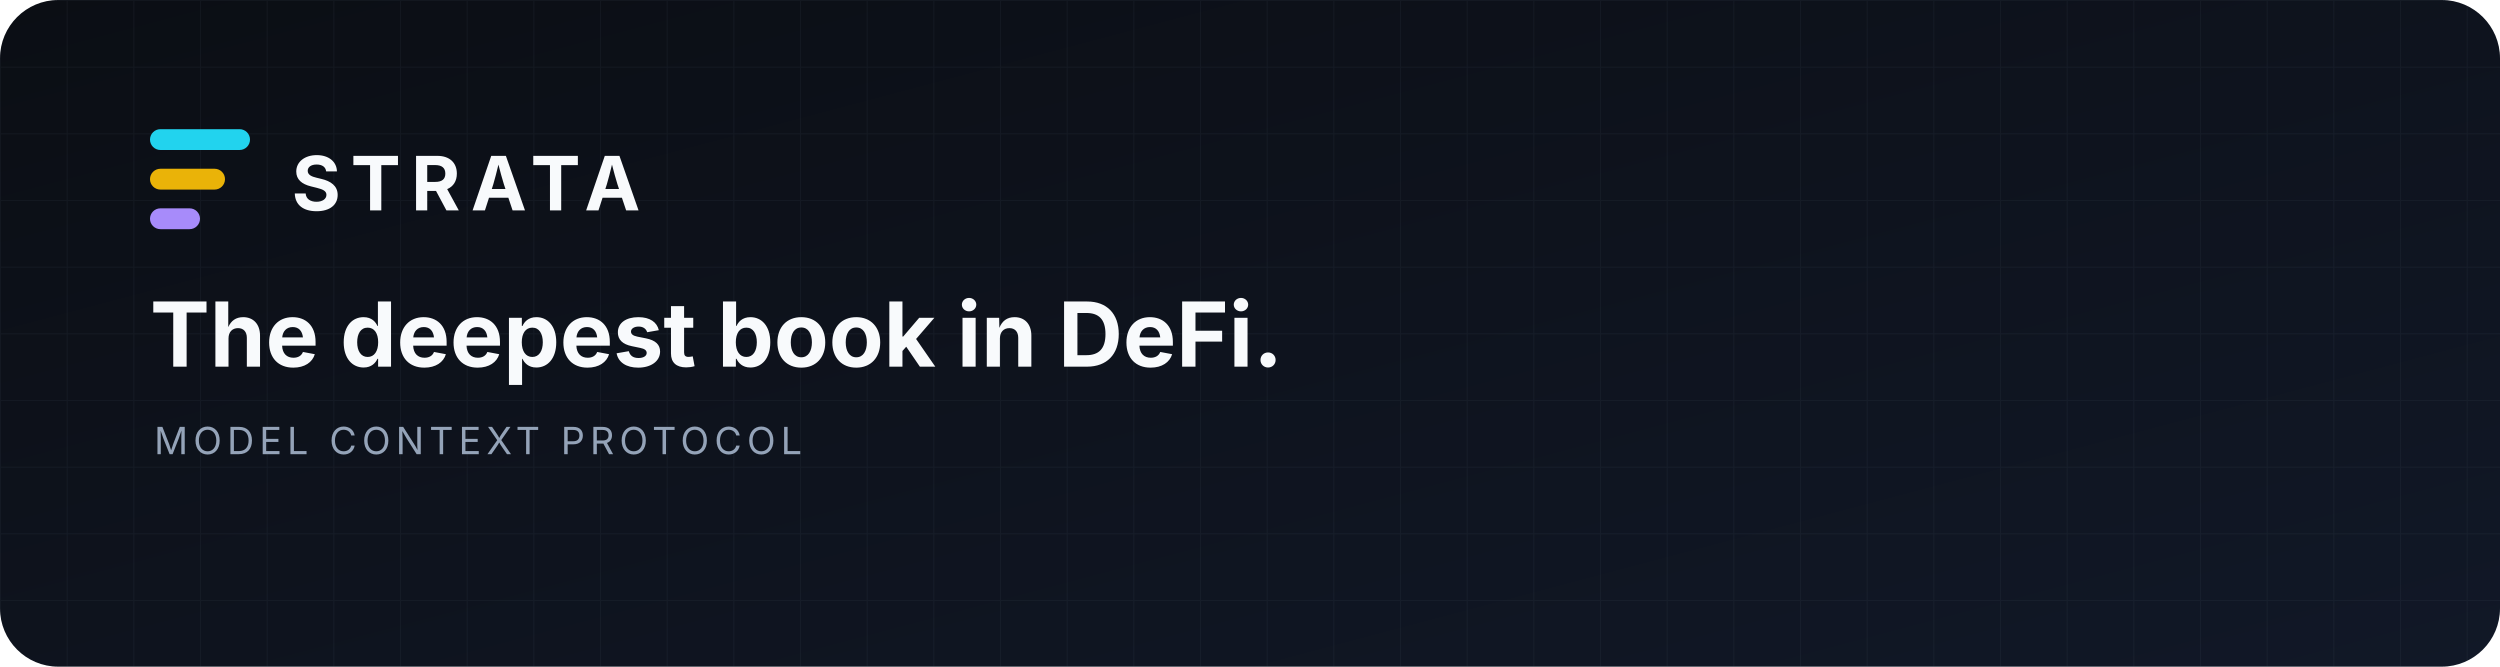
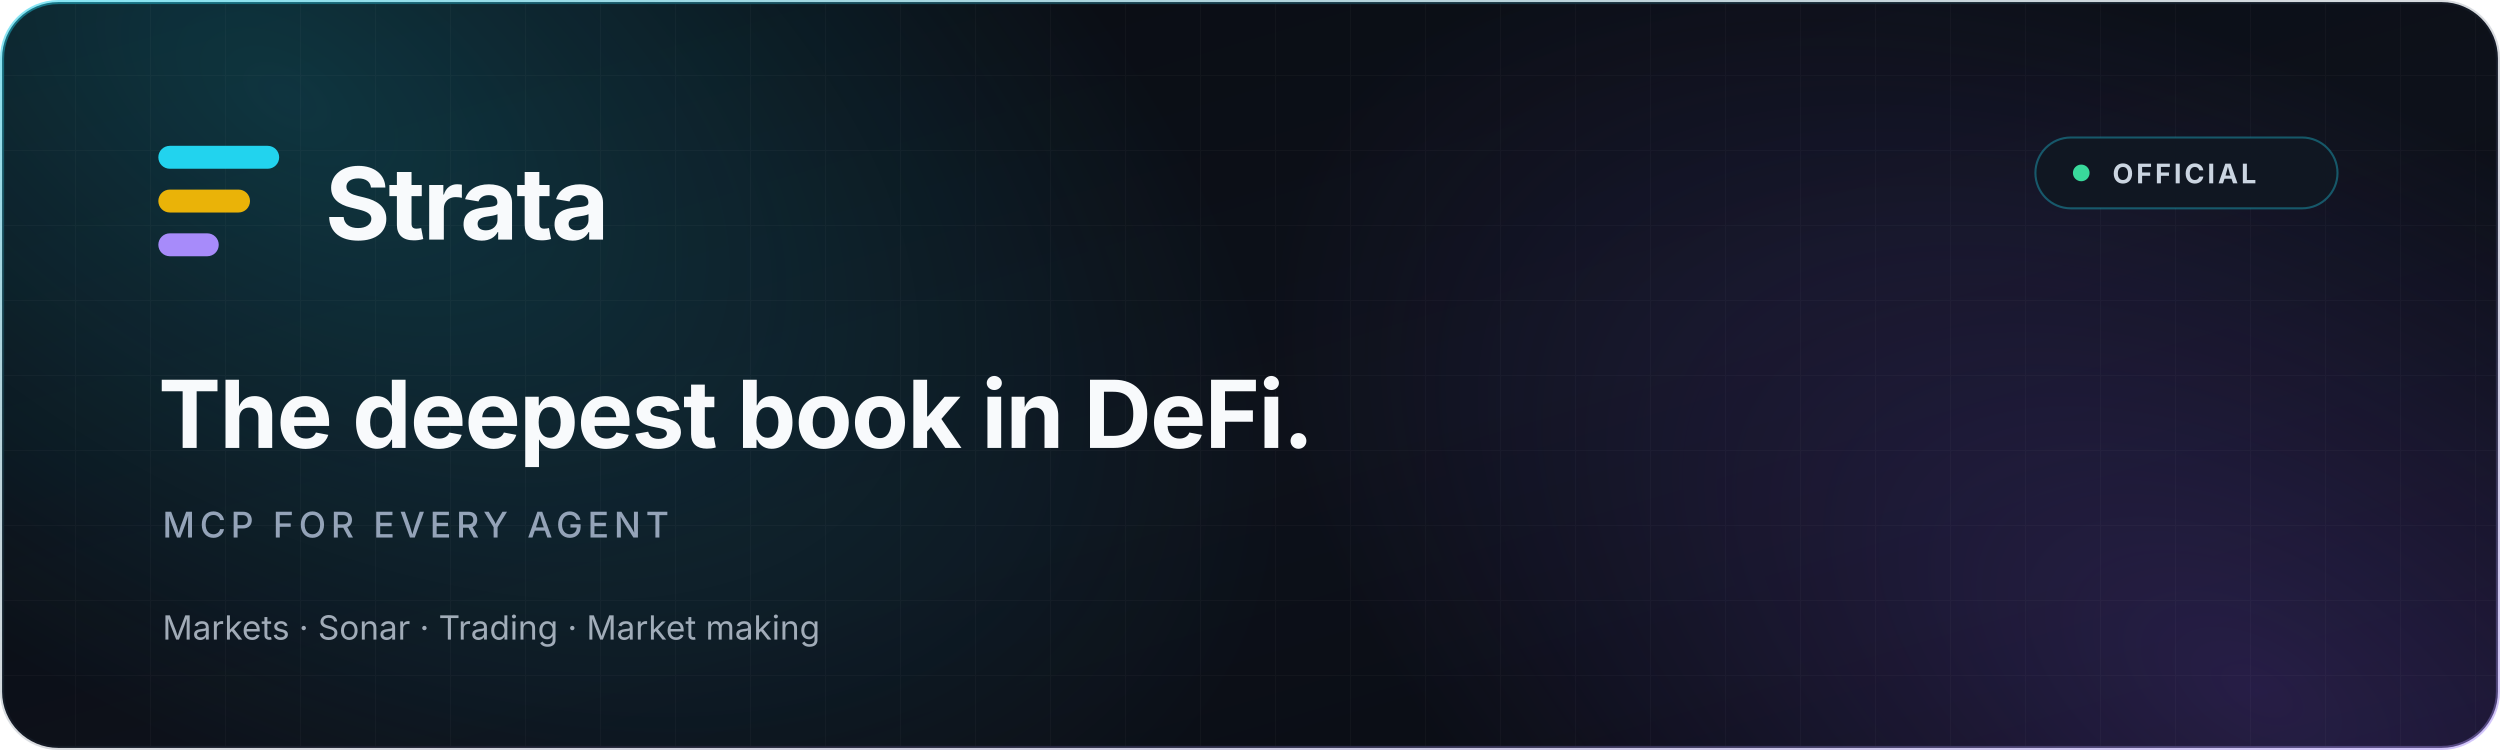
- <svg xmlns="http://www.w3.org/2000/svg" width="1200" height="320" viewBox="0 0 1200 320" role="img" aria-labelledby="title desc">
+ <svg xmlns="http://www.w3.org/2000/svg" width="1200" height="360" viewBox="0 0 1200 360" role="img" aria-labelledby="title desc">
  <defs>
-     <linearGradient id="bg" x1="0" y1="0" x2="1" y2="1">
-       <stop offset="0" stop-color="#0b0e14" />
-       <stop offset="1" stop-color="#111827" />
+     <linearGradient id="surface" x1="0" y1="0" x2="1" y2="1">
+       <stop offset="0" stop-color="#090c12" />
+       <stop offset=".55" stop-color="#0d111a" />
+       <stop offset="1" stop-color="#090b12" />
    </linearGradient>
-     <pattern id="grid" width="32" height="32" patternUnits="userSpaceOnUse">
-       <path d="M32 0H0V32" fill="none" stroke="#94a3b8" stroke-opacity=".055" />
+     <radialGradient id="cyanAurora" cx="0" cy="0" r="1" gradientTransform="translate(140 50) rotate(32) scale(530 300)" gradientUnits="userSpaceOnUse">
+       <stop stop-color="#22d3ee" stop-opacity=".20" />
+       <stop offset="1" stop-color="#22d3ee" stop-opacity="0" />
+     </radialGradient>
+     <radialGradient id="violetAurora" cx="0" cy="0" r="1" gradientTransform="translate(1080 330) rotate(-150) scale(520 280)" gradientUnits="userSpaceOnUse">
+       <stop stop-color="#8b5cf6" stop-opacity=".22" />
+       <stop offset="1" stop-color="#8b5cf6" stop-opacity="0" />
+     </radialGradient>
+     <linearGradient id="edge" x1="0" y1="0" x2="1" y2="1">
+       <stop stop-color="#22d3ee" stop-opacity=".55" />
+       <stop offset=".5" stop-color="#334155" stop-opacity=".18" />
+       <stop offset="1" stop-color="#a78bfa" stop-opacity=".5" />
+     </linearGradient>
+     <pattern id="grid" width="36" height="36" patternUnits="userSpaceOnUse">
+       <path d="M36 0H0V36" fill="none" stroke="#cbd5e1" stroke-opacity=".035" />
    </pattern>
  </defs>
-   <rect width="1200" height="320" rx="28" fill="url(#bg)" />
-   <rect width="1200" height="320" rx="28" fill="url(#grid)" />
-   <g transform="translate(72 62)">
-     <rect width="48" height="10" rx="5" fill="#22d3ee" />
-     <rect y="19" width="36" height="10" rx="5" fill="#eab308" />
-     <rect y="38" width="24" height="10" rx="5" fill="#a78bfa" />
-     <text x="68" y="39" fill="#f8fafc" font-family="Inter, ui-sans-serif, system-ui, sans-serif" font-size="36" font-weight="750" letter-spacing="5">STRATA</text>
+   <rect x="1" y="1" width="1198" height="358" rx="27" fill="url(#surface)" stroke="url(#edge)" stroke-width="2" />
+   <rect x="2" y="2" width="1196" height="356" rx="26" fill="url(#cyanAurora)" />
+   <rect x="2" y="2" width="1196" height="356" rx="26" fill="url(#violetAurora)" />
+   <rect x="2" y="2" width="1196" height="356" rx="26" fill="url(#grid)" />
+   <g transform="translate(76 70)">
+     <rect width="58" height="11" rx="5.5" fill="#22d3ee" />
+     <rect y="21" width="44" height="11" rx="5.5" fill="#eab308" />
+     <rect y="42" width="29" height="11" rx="5.5" fill="#a78bfa" />
+     <text x="80" y="45" fill="#f8fafc" font-family="Inter, ui-sans-serif, system-ui, sans-serif" font-size="48" font-weight="720" letter-spacing="-1">Strata</text>
  </g>
-   <text x="72" y="176" fill="#f8fafc" font-family="Inter, ui-sans-serif, system-ui, sans-serif" font-size="43" font-weight="650">The deepest book in DeFi.</text>
-   <text x="74" y="218" fill="#94a3b8" font-family="Inter, ui-sans-serif, system-ui, sans-serif" font-size="18" letter-spacing="2.5">MODEL CONTEXT PROTOCOL</text>
+   <g transform="translate(977 66)">
+     <rect width="145" height="34" rx="17" fill="#101722" stroke="#22d3ee" stroke-opacity=".35" />
+     <circle cx="22" cy="17" r="4" fill="#39d99b" />
+     <text x="37" y="22" fill="#cbd5e1" font-family="Inter, ui-sans-serif, system-ui, sans-serif" font-size="13" font-weight="650" letter-spacing="1.4">OFFICIAL</text>
+   </g>
+   <text x="76" y="215" fill="#f8fafc" font-family="Inter, ui-sans-serif, system-ui, sans-serif" font-size="45" font-weight="650" letter-spacing="-.6">The deepest book in DeFi.</text>
+   <text x="78" y="258" fill="#94a3b8" font-family="Inter, ui-sans-serif, system-ui, sans-serif" font-size="17" font-weight="550" letter-spacing="2.4">MCP FOR EVERY AGENT</text>
+   <text x="78" y="307" fill="#cbd5e1" fill-opacity=".78" font-family="Inter, ui-sans-serif, system-ui, sans-serif" font-size="16">Markets  ·  Sonar  ·  Trading  ·  Market making</text>
</svg>
